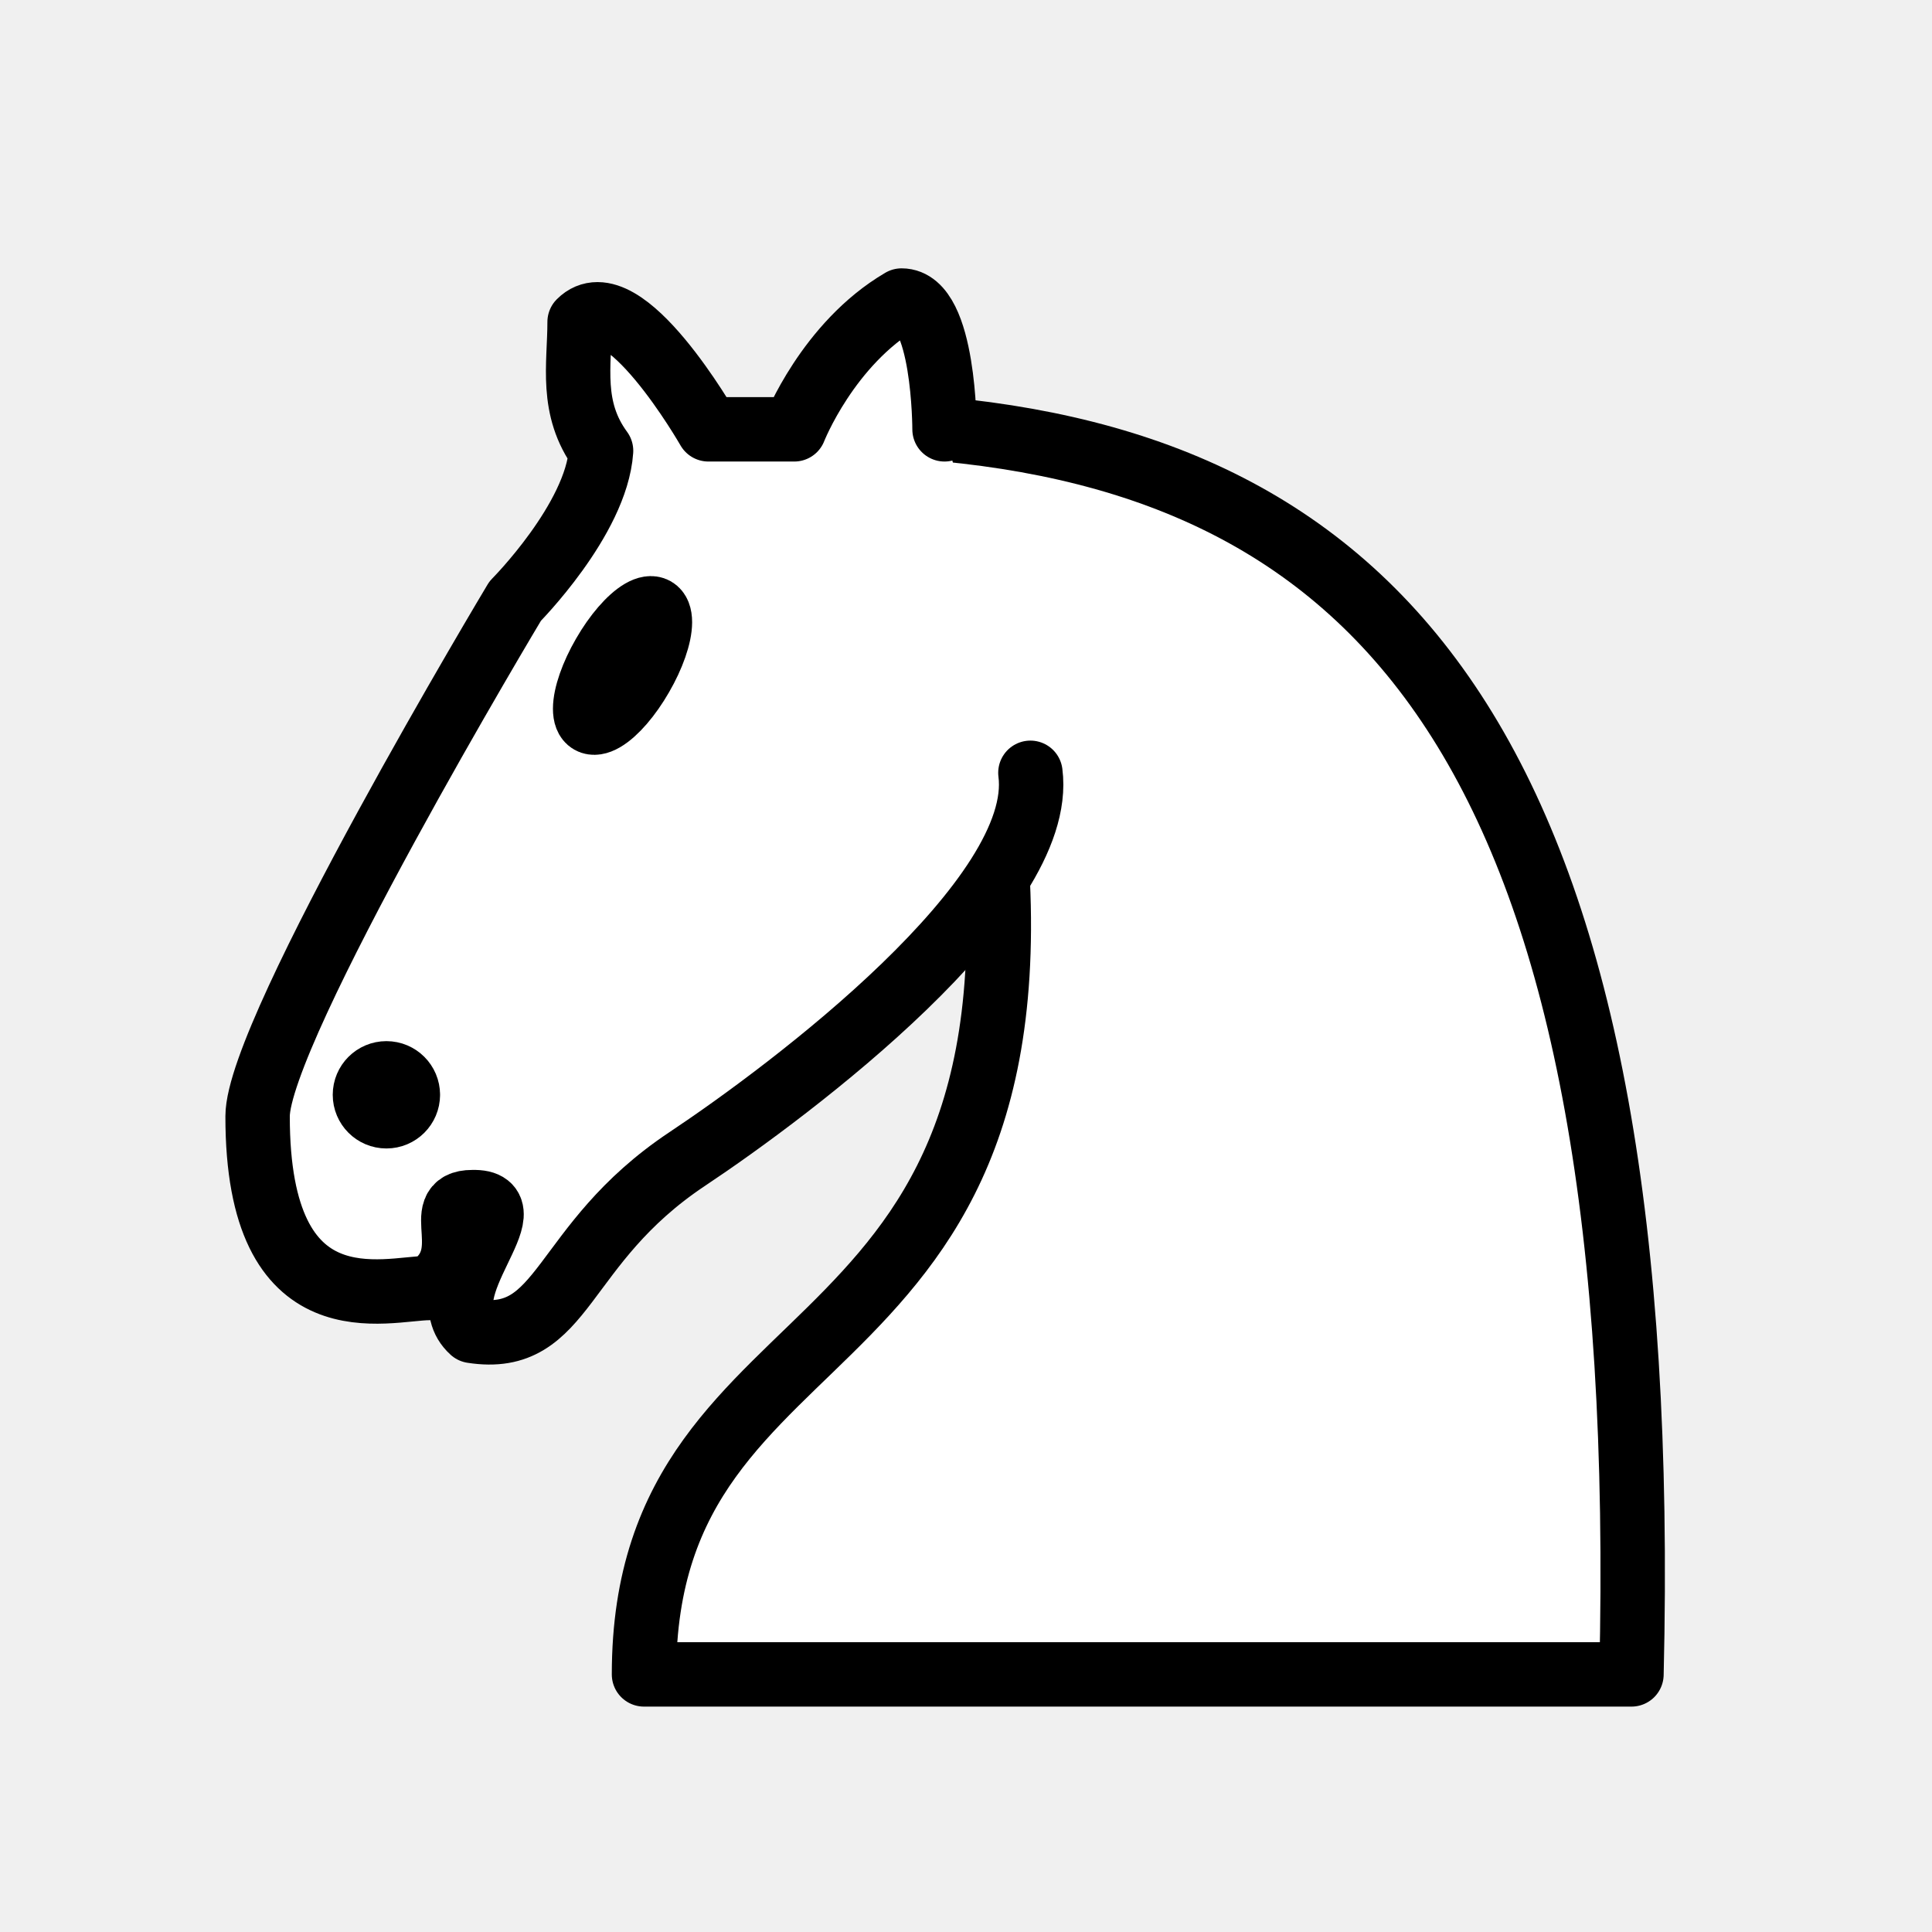
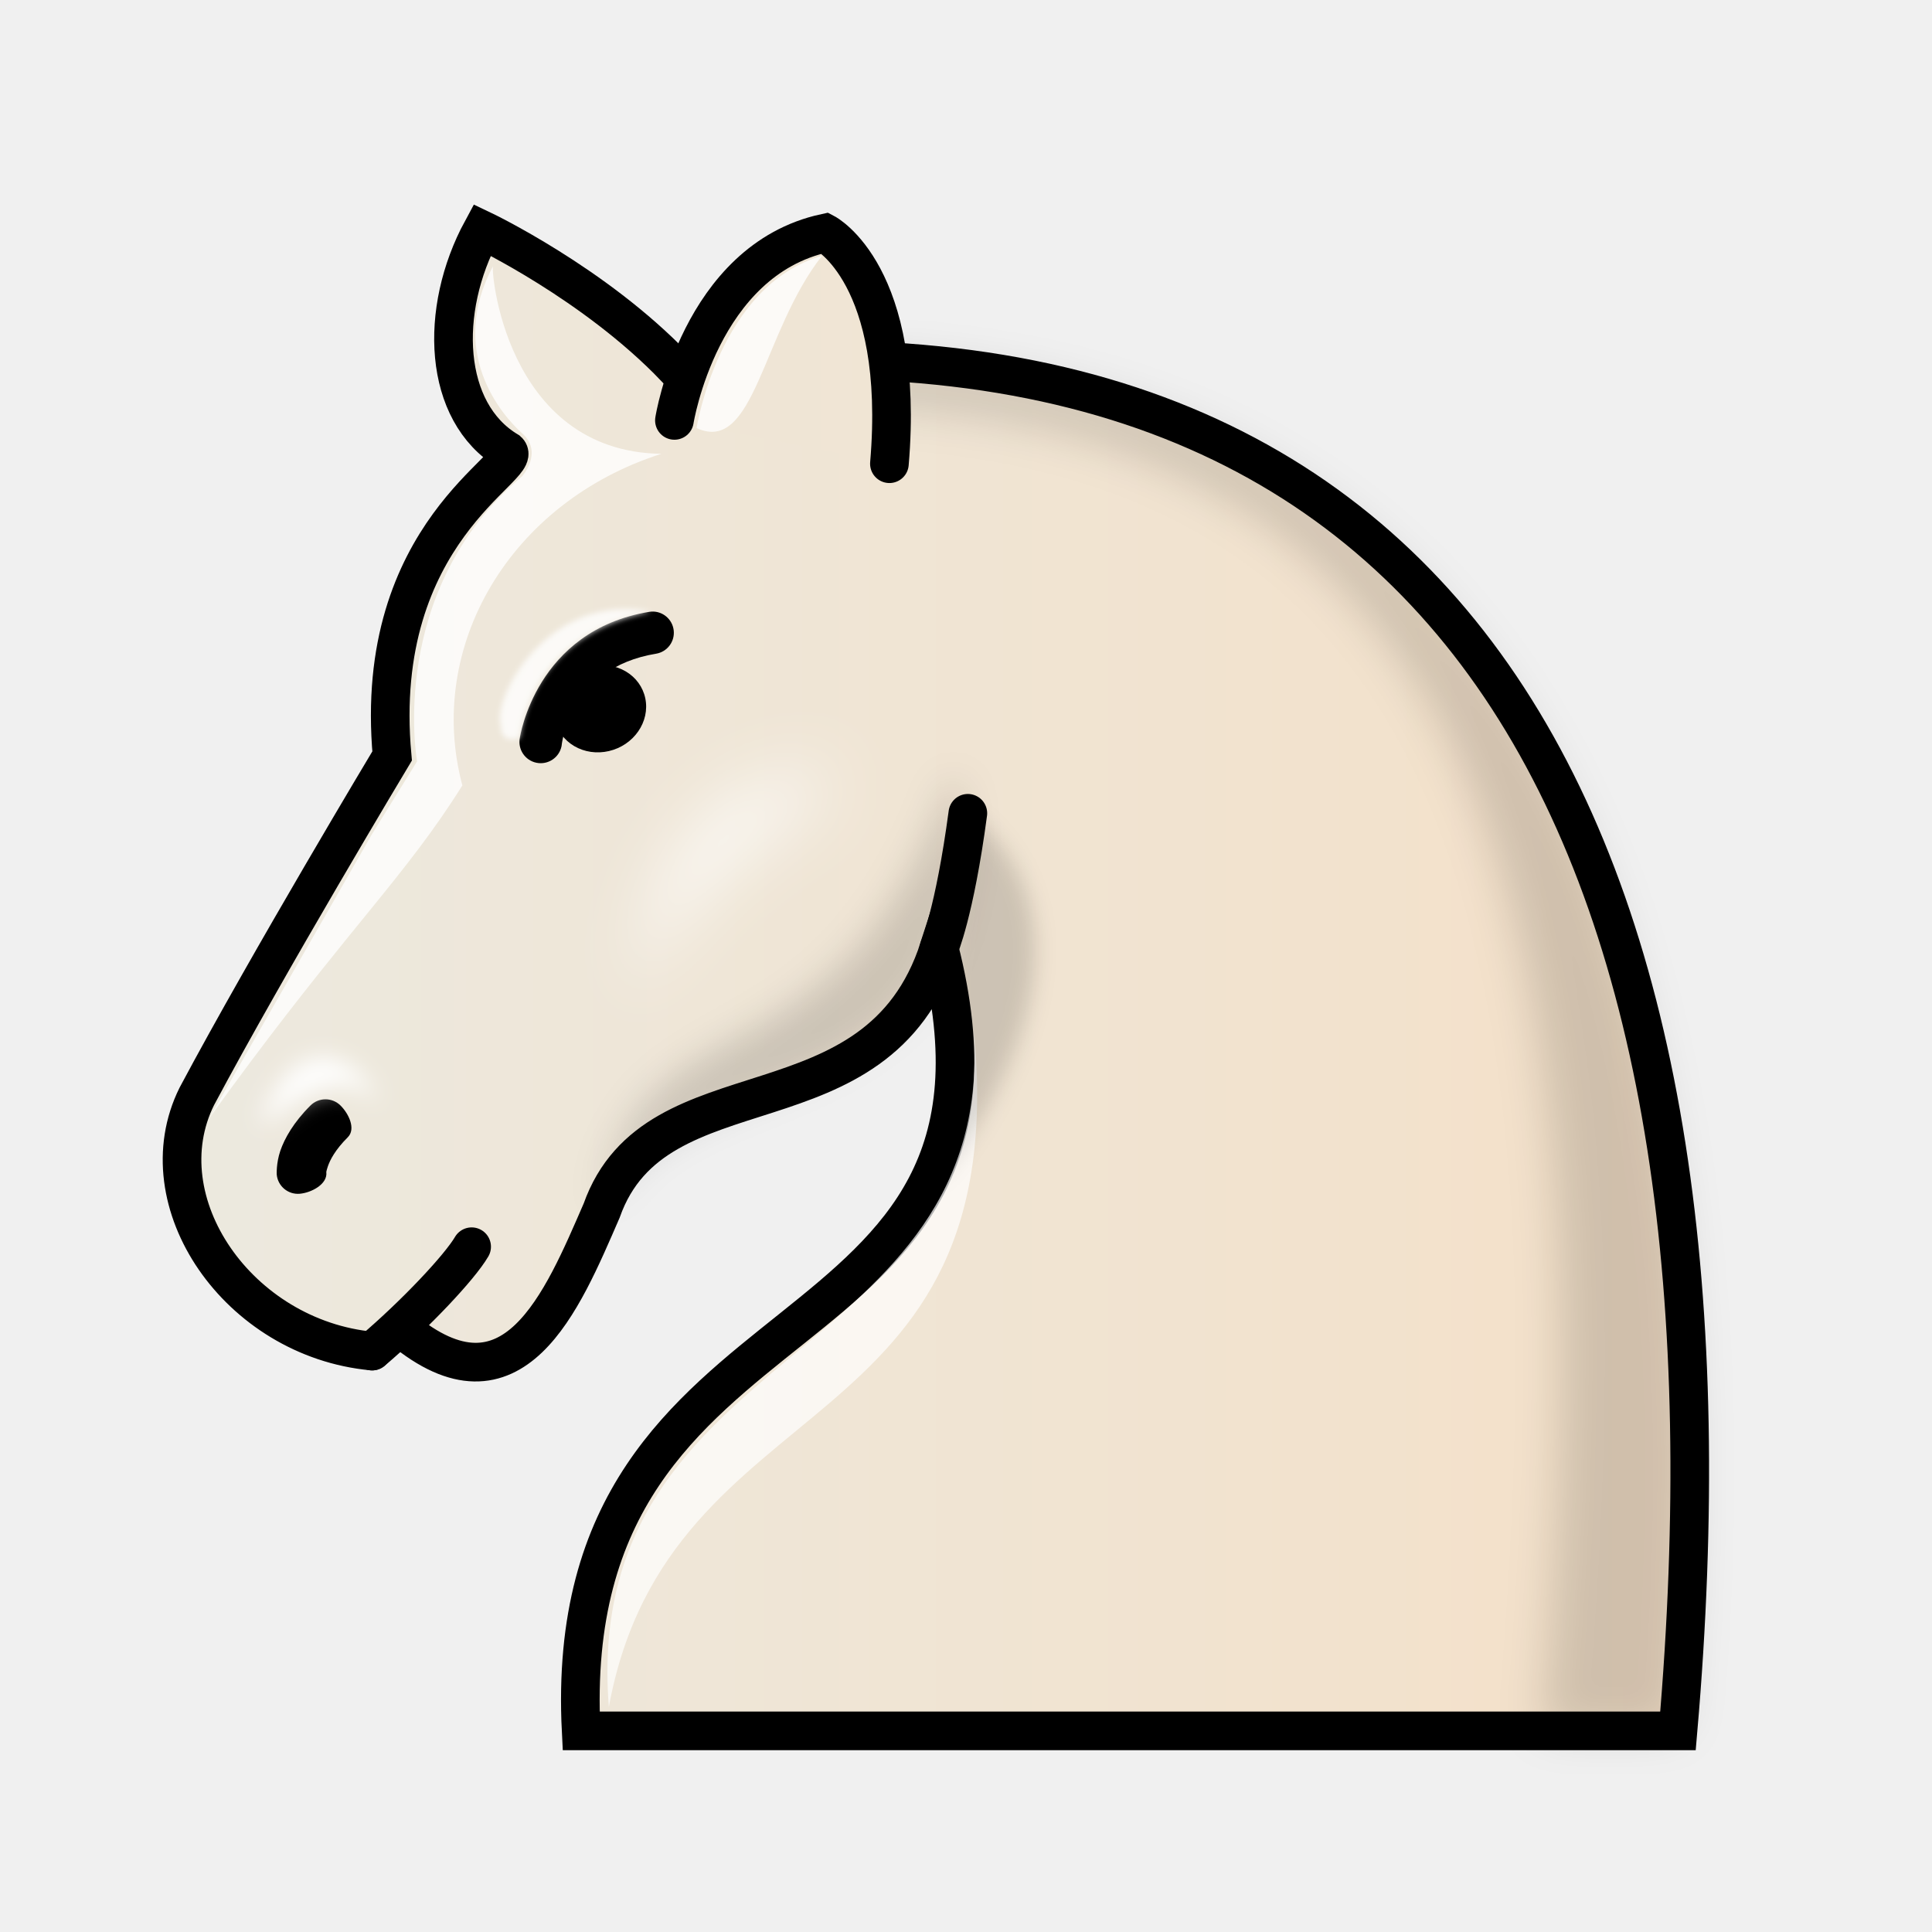
- <svg xmlns="http://www.w3.org/2000/svg" viewBox="0 0 45 45">
-   <g fill="none" fill-rule="evenodd" stroke="#000" stroke-linecap="round" stroke-linejoin="round" stroke-width="1.5">
-     <path fill="#fff" d="M22 10c10.5 1 16.5 8 16 29H15c0-9 10-6.5 8-21" />
-     <path fill="#fff" d="M24 18c.38 2.91-5.55 7.37-8 9-3 2-2.82 4.34-5 4-1.042-.94 1.41-3.04 0-3-1 0 .19 1.23-1 2-1 0-4.003 1-4-4 0-2 6-12 6-12s1.89-1.9 2-3.5c-.73-.994-.5-2-.5-3 1-1 3 2.5 3 2.5h2s.78-1.992 2.5-3c1 0 1 3 1 3" />
-     <path fill="#000" d="M9.5 25.5a.5.5 0 1 1-1 0 .5.5 0 1 1 1 0m5.433-9.75a.5 1.5 30 1 1-.866-.5.5 1.5 30 1 1 .866.5" />
-   </g>
+ <svg xmlns="http://www.w3.org/2000/svg" xmlns:xlink="http://www.w3.org/1999/xlink" fill-rule="evenodd" clip-rule="evenodd" image-rendering="optimizeQuality" shape-rendering="geometricPrecision" text-rendering="geometricPrecision" viewBox="0 1.5 50 50">
+   <defs>
+     <filter id="c" width="1.128" height="1.077" x="-.064" y="-.038" color-interpolation-filters="sRGB">
+       <feGaussianBlur stdDeviation=".57" />
+     </filter>
+     <filter id="e" width="1.469" height="1.834" x="-.234" y="-.417" color-interpolation-filters="sRGB">
+       <feGaussianBlur stdDeviation=".299" />
+     </filter>
+     <filter id="f" width="1.238" height="1.198" x="-.119" y="-.099" color-interpolation-filters="sRGB">
+       <feGaussianBlur stdDeviation=".467" />
+     </filter>
+     <filter id="g" width="1.089" height="1.104" x="-.045" y="-.052" color-interpolation-filters="sRGB">
+       <feGaussianBlur stdDeviation=".073" />
+     </filter>
+     <filter id="h" width="1.641" height="1.823" x="-.321" y="-.411" color-interpolation-filters="sRGB">
+       <feGaussianBlur stdDeviation="1.013" />
+     </filter>
+     <filter id="i" width="1.479" height="1.139" x="-.239" y="-.07" color-interpolation-filters="sRGB">
+       <feGaussianBlur stdDeviation=".279" />
+     </filter>
+     <linearGradient id="a" x1="9.241" x2="40.761" y1="27.266" y2="27.266" gradientTransform="matrix(.98495 0 0 .98605 .376 .641)" gradientUnits="userSpaceOnUse">
+       <stop offset="0" stop-color="#ece9df" />
+       <stop offset="1" stop-color="#f4e0c8" />
+     </linearGradient>
+     <linearGradient xlink:href="#a" id="b" x1="-736.5" x2="-696.5" y1="-367.96" y2="-367.96" gradientTransform="matrix(.99995 0 0 .99606 740.69 393.31)" gradientUnits="userSpaceOnUse" />
+     <linearGradient xlink:href="#a" id="d" x1="-116.32" x2="-77.199" y1="299.9" y2="299.9" gradientTransform="matrix(1.1045 0 0 1.0827 130.81 -314.94)" gradientUnits="userSpaceOnUse" />
+   </defs>
+   <path fill="url(#b)" stroke="#000" stroke-dashoffset="1.852" stroke-linecap="round" d="M10.393 35.883c2.887 2.407 4.157-.702 5.178-3.053 1.398-3.953 7.128-1.826 8.733-6.795 2.83 11.085-9.865 8.393-9.264 20.26h28.386c1.913-22.102-5.002-37.42-25.957-35.287-2.083-2.176-4.992-3.558-4.992-3.558-1.13 2.085-1.012 4.716.667 5.722.439.4-3.527 2.078-2.996 7.892 0 0-3.192 5.317-5.055 8.811-1.356 2.732 1.074 6.265 4.536 6.59" />
+   <path d="M16.859 17.328a.472.472 0 0 0-.053.006c-2.943.479-3.352 3.258-3.352 3.258a.55.55 0 0 0 1.079.218s.172-2.023 2.451-2.393a.549.549 0 0 0-.125-1.089" color="#000" style="font-feature-settings:normal;font-variant-alternates:normal;font-variant-caps:normal;font-variant-east-asian:normal;font-variant-ligatures:normal;font-variant-numeric:normal;font-variant-position:normal;font-variation-settings:normal;inline-size:0;isolation:auto;mix-blend-mode:normal;shape-margin:0;shape-padding:0;text-decoration-color:#000;text-decoration-line:none;text-decoration-style:solid;text-indent:0;text-orientation:mixed;text-transform:none;white-space:normal" />
+   <path d="M16.7 19.572a1.117 1.204 69.395 0 1-.943 1.366 1.117 1.204 69.395 0 1-1.401-.825 1.117 1.204 69.395 0 1 .943-1.366 1.117 1.204 69.395 0 1 1.401.825" paint-order="markers fill stroke" />
+   <path d="M8.419 29.95a.55.55 0 0 0-.384.16c-.438.436-.669.85-.78 1.172-.11.323-.093.617-.093.617a.55.55 0 0 0 .597.495c.304-.027.715-.248.687-.55 0 0-.014 0 .04-.162.056-.16.184-.42.514-.749.215-.214.028-.609-.188-.823a.552.552 0 0 0-.393-.16" color="#000" style="font-feature-settings:normal;font-variant-alternates:normal;font-variant-caps:normal;font-variant-east-asian:normal;font-variant-ligatures:normal;font-variant-numeric:normal;font-variant-position:normal;font-variation-settings:normal;inline-size:0;isolation:auto;mix-blend-mode:normal;shape-margin:0;shape-padding:0;text-decoration-color:#000;text-decoration-line:none;text-decoration-style:solid;text-indent:0;text-orientation:mixed;text-transform:none;white-space:normal" />
+   <path d="M-718.42-382.86c17.099.645 19.298 14.991 17.595 34.473h3.526c1.754-20.341-3.914-34.957-21.01-35.602z" filter="url(#c)" opacity=".15" transform="matrix(.99995 0 0 .99606 740.69 393.31)" />
+   <path fill="url(#d)" stroke="#000" stroke-linecap="round" d="M17.454 12.38s.652-4.143 3.9-4.848c0 0 2.08 1.085 1.664 5.969" paint-order="markers fill stroke" />
+   <path fill="none" stroke="#000" stroke-linecap="round" d="M12.206 33.765c-.306.526-1.452 1.747-2.575 2.701" />
+   <path fill="#fff" d="m5.427 30.42 4.195-7.324 1.172-1.892s-.797-4.414 2.719-7.38c0 0 .554-.615.003-1.107-.553-.492-1.936-2.128-.753-4.336-.077-.022.274 4.806 4.353 4.864-3.919 1.25-6.11 4.99-5.15 8.582-.736 1.173-1.458 2.08-2.375 3.208-.82 1.01-1.796 2.196-3.078 3.907-.34.454-.7.944-1.085 1.478z" opacity=".8" style="mix-blend-mode:normal" />
+   <path fill="#fff" d="M15.757 45.676c-.744-9.435 10.084-8.795 9.438-17.61 1.104 10.971-7.883 9.13-9.438 17.61" opacity=".7" />
+   <path fill="#fff" d="M-733.97-364.25c-.015.573 1.587-1.887 3.06-.439-.597-1.43-2.217-1.902-3.06.439" filter="url(#e)" transform="matrix(.99995 0 0 .99606 740.69 393.31)" />
+   <path fill="#fff" d="M18.027 12.578s.58-3.7 3.249-4.46c-1.554 1.972-1.745 5.155-3.249 4.46" opacity=".8" />
+   <path d="M-716.03-369.64c.405-1.184.326-3.052-.03-3.612-2.96 8.671-8.246 5.492-9.102 11.347 1.64-3.708 7.813-2.42 9.132-7.735" filter="url(#f)" opacity=".15" transform="matrix(.99995 0 0 .99606 740.69 393.31)" />
+   <path fill="#fff" d="M-723.87-377.47c-3.217.615-3.405 3.277-3.405 3.277s-.499.21-.49-.328c-.231-.688 1.215-3.475 3.895-2.949" filter="url(#g)" opacity=".8" transform="matrix(.99995 0 0 .99606 740.69 393.31)" />
+   <path fill="#fff" d="M-723.63-356.13c-6.532-.827-7.581 5.84-7.581 5.84 1.11-2.066 4.294-4.784 7.581-5.84" filter="url(#h)" transform="matrix(.76507 0 0 .92137 575.69 349.88)" />
+   <path fill="none" stroke="#000" stroke-linecap="round" stroke-linejoin="round" d="M24.304 26.035s.399-.909.744-3.487" />
+   <path d="M23.987 32.169c.364-.026 5.37-6.215 1.061-9.62l-.51 4.556c.107 1.682.437 3.359-.551 5.064" filter="url(#i)" opacity=".15" />
</svg>
